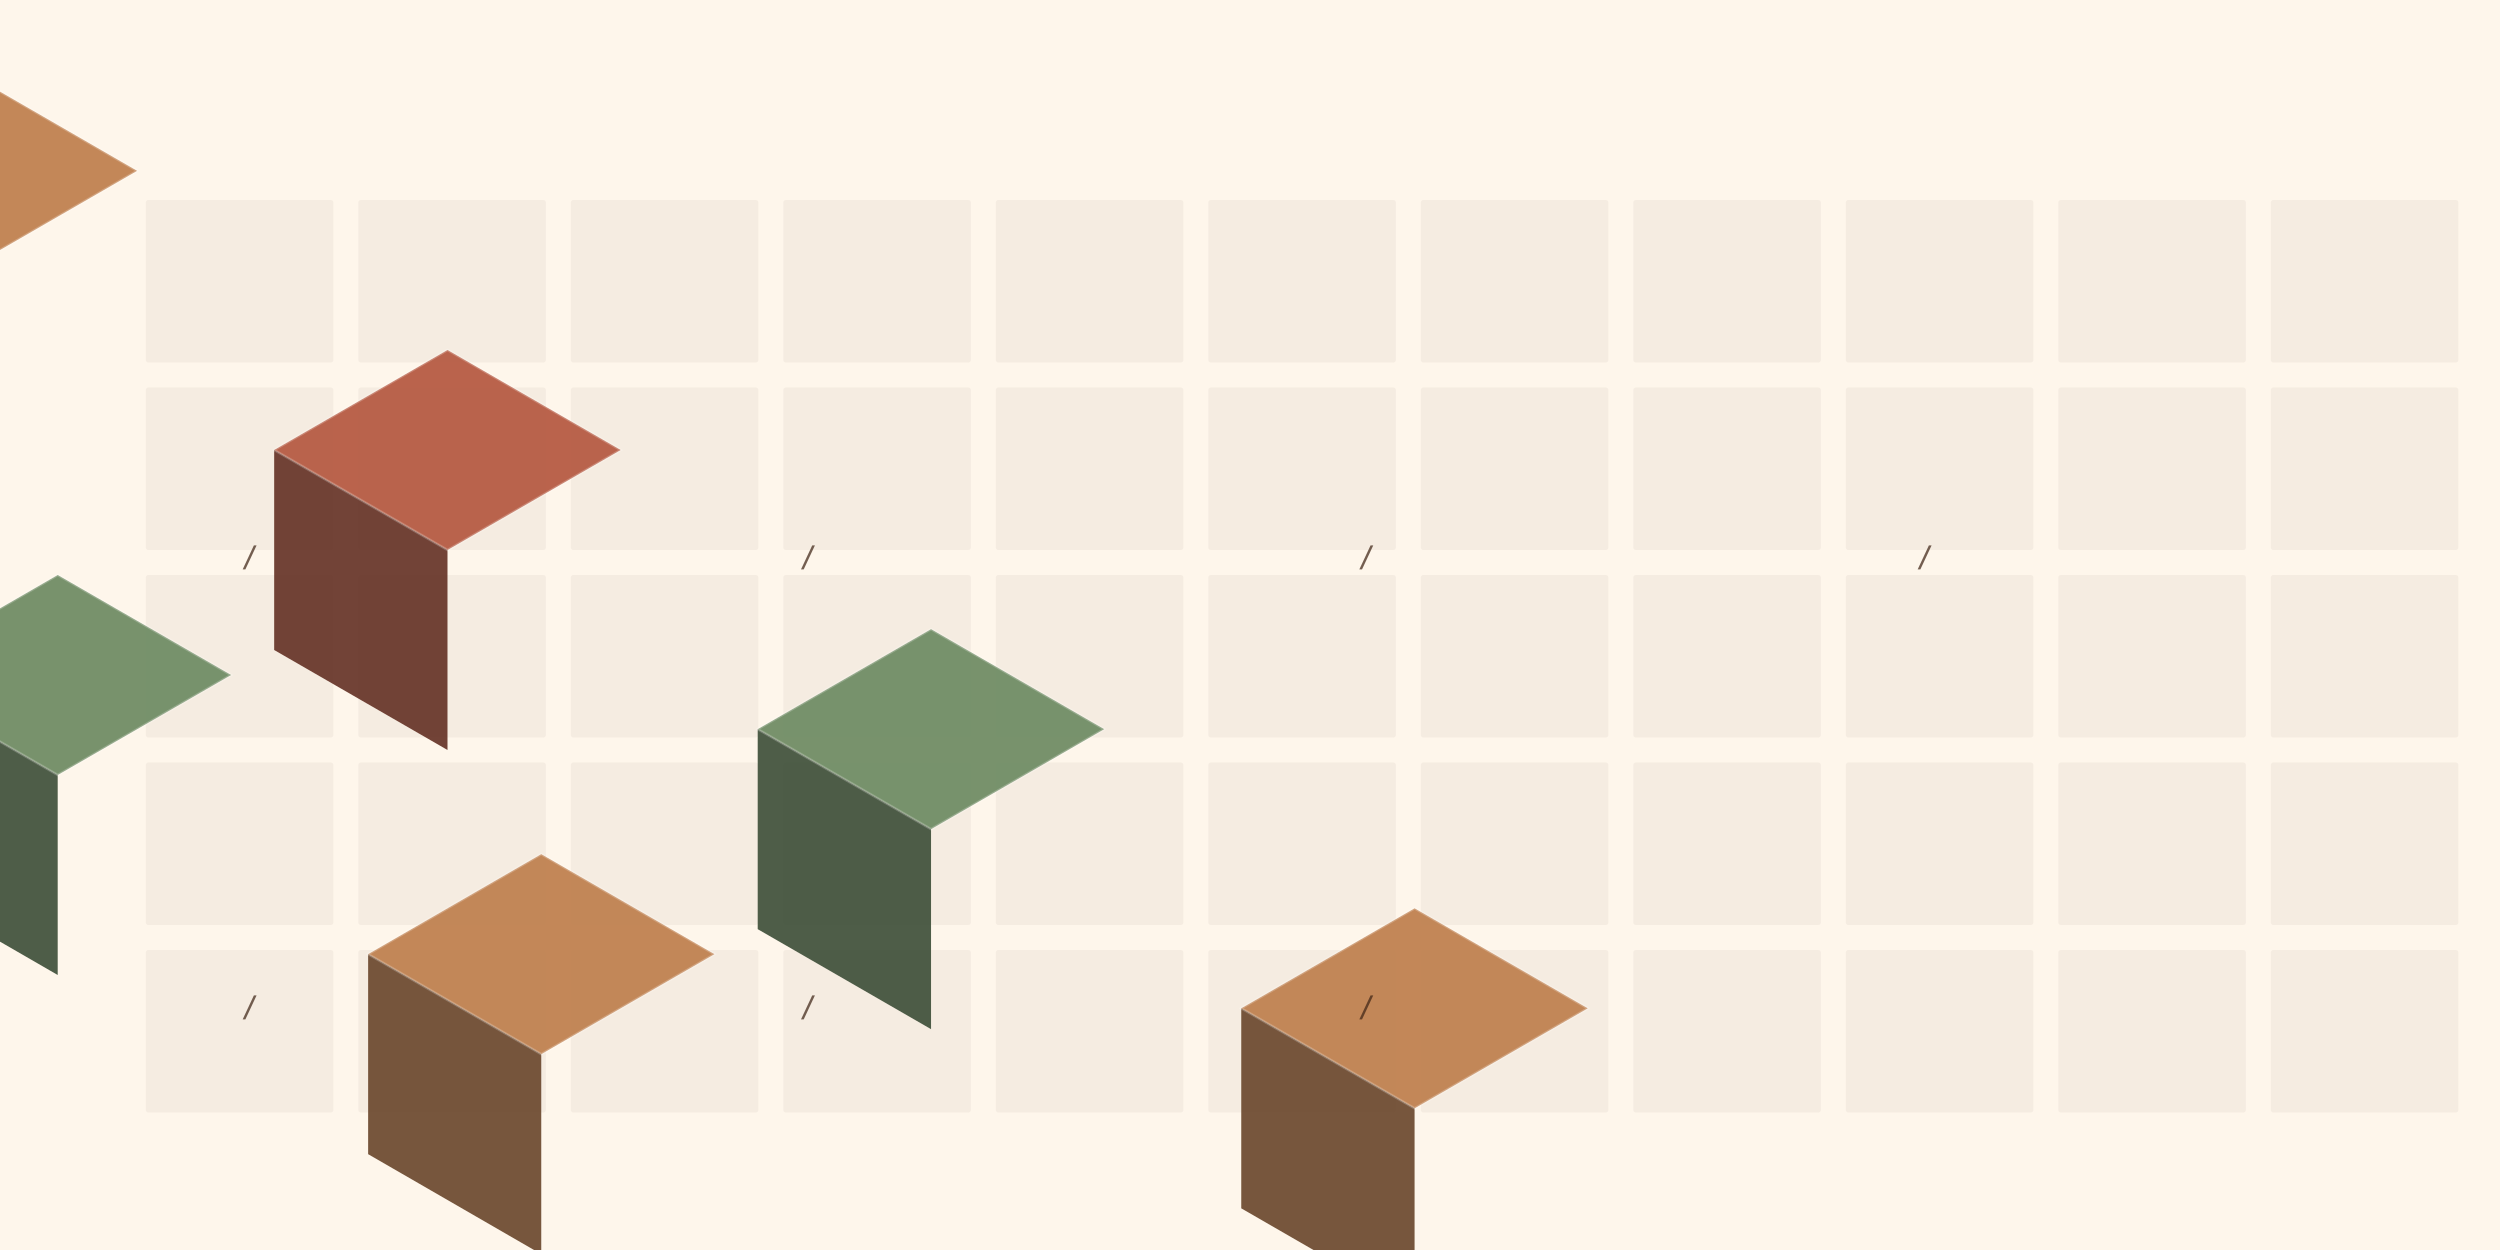
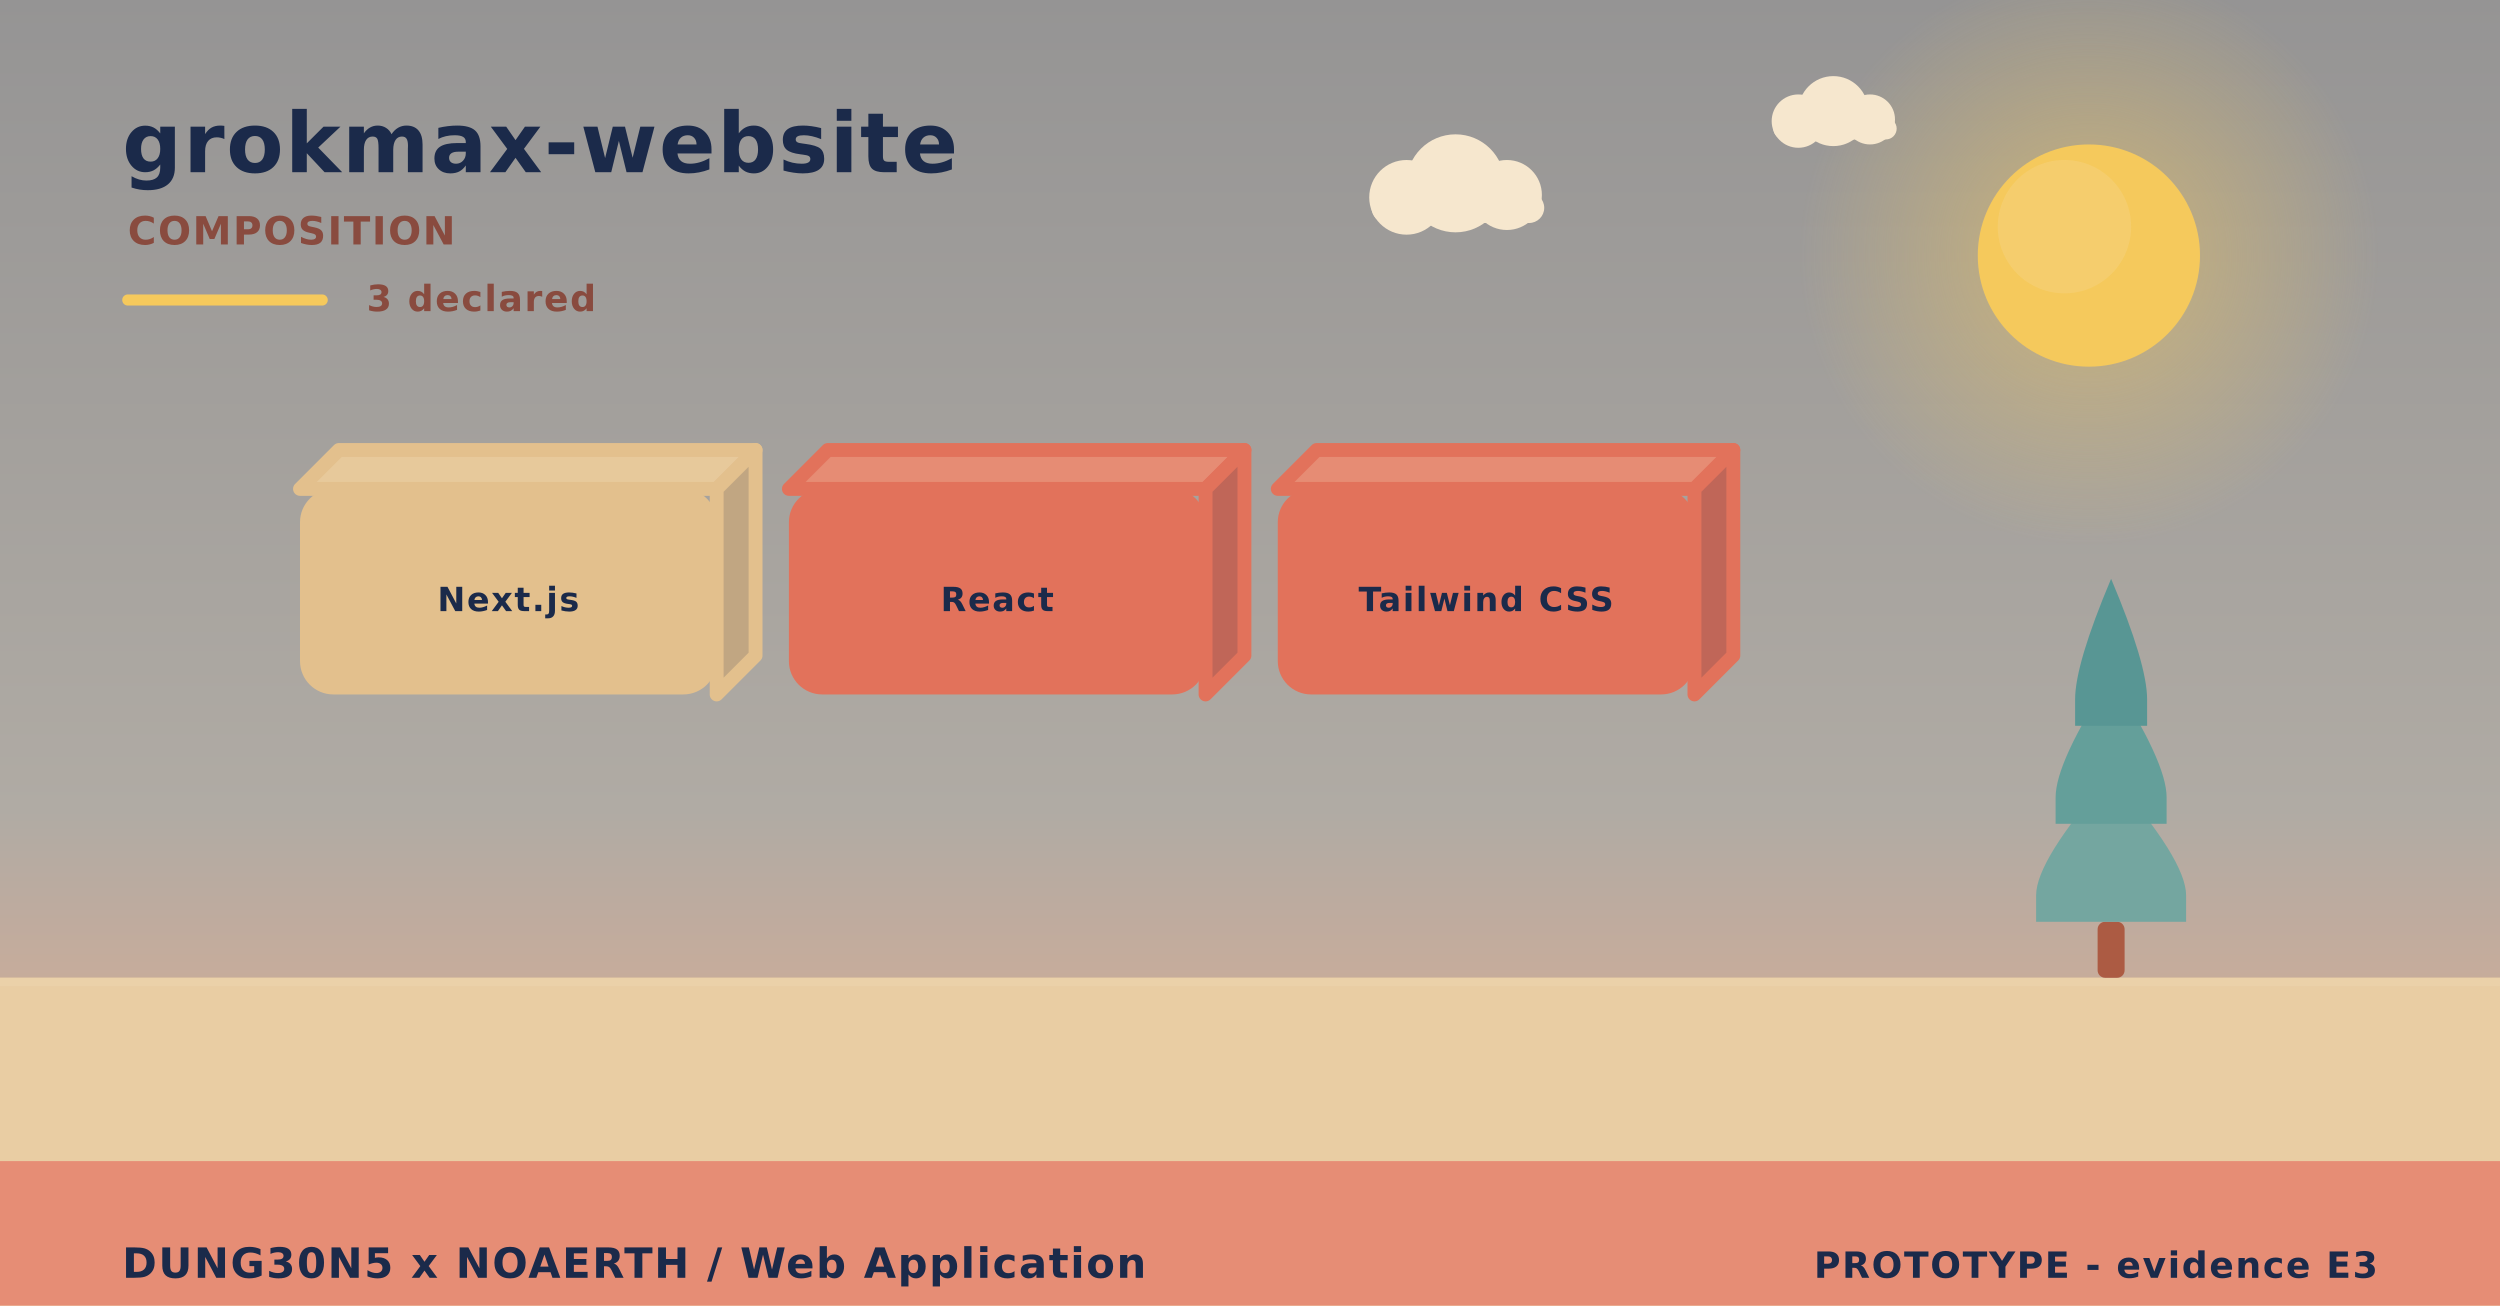
- <svg xmlns="http://www.w3.org/2000/svg" viewBox="0 0 1200 600" width="1200" height="600" role="img" aria-label="grokmax-website component map">
-   <rect width="1200" height="600" fill="#fef6eb" />
-   <defs>
-     <linearGradient id="gc" x1="0" y1="0" x2="1" y2="1">
-       <stop offset="0%" stop-color="#be7e4c" />
-       <stop offset="100%" stop-color="#b4573f" />
-     </linearGradient>
-   </defs>
-   <rect x="70.00" y="96.00" width="90.00" height="78.00" rx="1.20" fill="#3f2516" opacity="0.05" />
-   <rect x="172.00" y="96.00" width="90.00" height="78.00" rx="1.20" fill="#3f2516" opacity="0.05" />
-   <rect x="274.00" y="96.00" width="90.00" height="78.00" rx="1.20" fill="#3f2516" opacity="0.05" />
-   <rect x="376.00" y="96.00" width="90.00" height="78.00" rx="1.20" fill="#3f2516" opacity="0.05" />
-   <rect x="478.00" y="96.00" width="90.00" height="78.00" rx="1.20" fill="#3f2516" opacity="0.05" />
-   <rect x="580.00" y="96.00" width="90.00" height="78.00" rx="1.20" fill="#3f2516" opacity="0.05" />
-   <rect x="682.00" y="96.00" width="90.00" height="78.00" rx="1.20" fill="#3f2516" opacity="0.05" />
-   <rect x="784.00" y="96.00" width="90.00" height="78.00" rx="1.20" fill="#3f2516" opacity="0.05" />
-   <rect x="886.00" y="96.00" width="90.00" height="78.00" rx="1.20" fill="#3f2516" opacity="0.05" />
-   <rect x="988.00" y="96.00" width="90.00" height="78.00" rx="1.20" fill="#3f2516" opacity="0.05" />
-   <rect x="1090.00" y="96.00" width="90.00" height="78.00" rx="1.20" fill="#3f2516" opacity="0.05" />
-   <rect x="70.00" y="186.00" width="90.00" height="78.00" rx="1.20" fill="#3f2516" opacity="0.05" />
-   <rect x="172.00" y="186.00" width="90.00" height="78.00" rx="1.20" fill="#3f2516" opacity="0.05" />
-   <rect x="274.00" y="186.00" width="90.00" height="78.00" rx="1.20" fill="#3f2516" opacity="0.05" />
-   <rect x="376.00" y="186.00" width="90.00" height="78.00" rx="1.20" fill="#3f2516" opacity="0.05" />
-   <rect x="478.00" y="186.00" width="90.00" height="78.00" rx="1.20" fill="#3f2516" opacity="0.05" />
-   <rect x="580.00" y="186.00" width="90.00" height="78.00" rx="1.20" fill="#3f2516" opacity="0.05" />
-   <rect x="682.00" y="186.00" width="90.00" height="78.00" rx="1.20" fill="#3f2516" opacity="0.05" />
-   <rect x="784.00" y="186.00" width="90.00" height="78.00" rx="1.20" fill="#3f2516" opacity="0.05" />
-   <rect x="886.00" y="186.00" width="90.00" height="78.00" rx="1.20" fill="#3f2516" opacity="0.05" />
-   <rect x="988.00" y="186.00" width="90.00" height="78.00" rx="1.20" fill="#3f2516" opacity="0.05" />
-   <rect x="1090.00" y="186.00" width="90.00" height="78.00" rx="1.20" fill="#3f2516" opacity="0.05" />
-   <rect x="70.00" y="276.00" width="90.00" height="78.00" rx="1.20" fill="#3f2516" opacity="0.05" />
-   <rect x="172.00" y="276.00" width="90.00" height="78.00" rx="1.20" fill="#3f2516" opacity="0.05" />
-   <rect x="274.00" y="276.00" width="90.00" height="78.00" rx="1.20" fill="#3f2516" opacity="0.05" />
-   <rect x="376.00" y="276.00" width="90.00" height="78.00" rx="1.20" fill="#3f2516" opacity="0.05" />
-   <rect x="478.00" y="276.00" width="90.00" height="78.00" rx="1.20" fill="#3f2516" opacity="0.05" />
-   <rect x="580.00" y="276.00" width="90.00" height="78.00" rx="1.20" fill="#3f2516" opacity="0.05" />
-   <rect x="682.00" y="276.00" width="90.00" height="78.00" rx="1.20" fill="#3f2516" opacity="0.05" />
-   <rect x="784.00" y="276.00" width="90.00" height="78.00" rx="1.20" fill="#3f2516" opacity="0.05" />
-   <rect x="886.00" y="276.00" width="90.00" height="78.00" rx="1.20" fill="#3f2516" opacity="0.05" />
-   <rect x="988.00" y="276.00" width="90.00" height="78.00" rx="1.20" fill="#3f2516" opacity="0.05" />
-   <rect x="1090.00" y="276.00" width="90.00" height="78.00" rx="1.20" fill="#3f2516" opacity="0.05" />
-   <rect x="70.00" y="366.00" width="90.00" height="78.00" rx="1.20" fill="#3f2516" opacity="0.05" />
-   <rect x="172.00" y="366.00" width="90.00" height="78.00" rx="1.20" fill="#3f2516" opacity="0.05" />
-   <rect x="274.00" y="366.00" width="90.00" height="78.00" rx="1.20" fill="#3f2516" opacity="0.05" />
-   <rect x="376.00" y="366.00" width="90.00" height="78.00" rx="1.20" fill="#3f2516" opacity="0.05" />
-   <rect x="478.00" y="366.00" width="90.00" height="78.00" rx="1.20" fill="#3f2516" opacity="0.05" />
-   <rect x="580.00" y="366.00" width="90.00" height="78.00" rx="1.20" fill="#3f2516" opacity="0.05" />
-   <rect x="682.00" y="366.00" width="90.00" height="78.00" rx="1.20" fill="#3f2516" opacity="0.05" />
-   <rect x="784.00" y="366.00" width="90.00" height="78.00" rx="1.20" fill="#3f2516" opacity="0.05" />
-   <rect x="886.00" y="366.00" width="90.00" height="78.00" rx="1.20" fill="#3f2516" opacity="0.05" />
-   <rect x="988.00" y="366.00" width="90.00" height="78.00" rx="1.20" fill="#3f2516" opacity="0.05" />
-   <rect x="1090.00" y="366.00" width="90.00" height="78.00" rx="1.20" fill="#3f2516" opacity="0.05" />
-   <rect x="70.00" y="456.00" width="90.00" height="78.00" rx="1.20" fill="#3f2516" opacity="0.05" />
-   <rect x="172.00" y="456.00" width="90.00" height="78.00" rx="1.20" fill="#3f2516" opacity="0.05" />
-   <rect x="274.00" y="456.00" width="90.00" height="78.00" rx="1.20" fill="#3f2516" opacity="0.05" />
-   <rect x="376.00" y="456.00" width="90.00" height="78.00" rx="1.20" fill="#3f2516" opacity="0.05" />
-   <rect x="478.00" y="456.00" width="90.00" height="78.00" rx="1.20" fill="#3f2516" opacity="0.05" />
-   <rect x="580.00" y="456.00" width="90.00" height="78.00" rx="1.20" fill="#3f2516" opacity="0.05" />
-   <rect x="682.00" y="456.00" width="90.00" height="78.00" rx="1.20" fill="#3f2516" opacity="0.05" />
-   <rect x="784.00" y="456.00" width="90.00" height="78.00" rx="1.20" fill="#3f2516" opacity="0.05" />
-   <rect x="886.00" y="456.00" width="90.00" height="78.00" rx="1.20" fill="#3f2516" opacity="0.05" />
-   <rect x="988.00" y="456.00" width="90.00" height="78.00" rx="1.20" fill="#3f2516" opacity="0.05" />
-   <rect x="1090.00" y="456.00" width="90.00" height="78.00" rx="1.20" fill="#3f2516" opacity="0.05" />
-   <g transform="rotate(0 120 140)">
-     <polygon points="-17.3,34.0 65.8,82.0 -17.3,130.0 -100.5,82.0" fill="#be7e4c" opacity="0.92" />
-     <polygon points="-100.5,82.0 -17.3,130.0 -17.3,226.0 -100.5,178.0" fill="#68452a" opacity="0.9" />
-     <polygon points="-17.3,34.0 65.8,82.0 -17.3,130.0 -100.5,82.0" fill="none" stroke="rgba(255,255,255,0.220)" stroke-width="1.2" />
-     <animateTransform attributeName="transform" type="rotate" values="-32.0 0.00 0.00 0.0 0.00 0.00" dur="5.55s" begin="0.0s" repeatCount="indefinite" />
+ <svg xmlns="http://www.w3.org/2000/svg" width="900" height="470" viewBox="0 0 900 470" role="img" aria-label="grokmax-website - how it is composed">
+   <linearGradient id="skyc" x1="0" y1="0" x2="0" y2="1">
+     <stop offset="0" stop-color="#959494" />
+     <stop offset="0.62" stop-color="#b0aba4" />
+     <stop offset="1" stop-color="#f3ad8a" />
+   </linearGradient>
+   <rect width="900" height="470" fill="url(#skyc)" />
+   <radialGradient id="sunc">
+     <stop offset="0.35" stop-color="#f5c95c" stop-opacity="0.34" />
+     <stop offset="1" stop-color="#f5c95c" stop-opacity="0" />
+   </radialGradient>
+   <circle cx="752" cy="92" r="104" fill="url(#sunc)" />
+   <circle cx="752" cy="92" r="40" fill="#f5c95c" />
+   <circle cx="743.2" cy="81.6" r="24" fill="#f5d27e" opacity="0.5" />
+   <g>
+     <circle cx="524" cy="66" r="17.64" fill="#f6e7ce" />
+     <circle cx="506.36" cy="71.04" r="13.44" fill="#f6e7ce" />
+     <circle cx="542.48" cy="70.2" r="12.6" fill="#f6e7ce" />
+     <rect x="493.76" y="69.36" width="62.16" height="10.92" rx="5.46" fill="#f6e7ce" />
+     <animateTransform attributeName="transform" type="translate" values="0 0;24 0;0 0" dur="36s" begin="0s" repeatCount="indefinite" />
  </g>
-   <text x="120" y="272" font-family="ui-monospace,Menlo,monospace" font-size="14" fill="rgba(63,37,22,0.720)" text-anchor="middle">/</text>
-   <g transform="rotate(0 388 140)">
-     <polygon points="214.8,168.0 297.9,216.0 214.8,264.0 131.6,216.0" fill="#b4573f" opacity="0.92" />
-     <polygon points="131.6,216.0 214.8,264.0 214.8,360.0 131.6,312.0" fill="#633023" opacity="0.9" />
-     <polygon points="214.8,168.0 297.9,216.0 214.8,264.0 131.6,216.0" fill="none" stroke="rgba(255,255,255,0.220)" stroke-width="1.2" />
-     <animateTransform attributeName="transform" type="rotate" values="-32.0 0.00 0.00 0.0 0.00 0.00" dur="5.55s" begin="0.4s" repeatCount="indefinite" />
+   <g>
+     <circle cx="660" cy="40" r="12.6" fill="#f6e7ce" />
+     <circle cx="647.4" cy="43.6" r="9.6" fill="#f6e7ce" />
+     <circle cx="673.2" cy="43" r="9" fill="#f6e7ce" />
+     <rect x="638.4" y="42.4" width="44.4" height="7.8" rx="3.9" fill="#f6e7ce" />
+     <animateTransform attributeName="transform" type="translate" values="0 0;-18 0;0 0" dur="46s" begin="3s" repeatCount="indefinite" />
  </g>
-   <text x="388" y="272" font-family="ui-monospace,Menlo,monospace" font-size="14" fill="rgba(63,37,22,0.720)" text-anchor="middle">/</text>
-   <g transform="rotate(0 656 140)">
-     <polygon points="446.9,302.0 530.0,350.0 446.9,398.0 363.7,350.0" fill="#6c8a62" opacity="0.92" />
-     <polygon points="363.7,350.0 446.9,398.0 446.9,494.0 363.7,446.0" fill="#3b4c36" opacity="0.9" />
-     <polygon points="446.9,302.0 530.0,350.0 446.9,398.0 363.7,350.0" fill="none" stroke="rgba(255,255,255,0.220)" stroke-width="1.2" />
-     <animateTransform attributeName="transform" type="rotate" values="-32.0 0.00 0.00 0.0 0.00 0.00" dur="5.55s" begin="0.8s" repeatCount="indefinite" />
+   <rect x="0" y="352" width="900" height="118" fill="#e9cda3" />
+   <rect x="0" y="352" width="900" height="3" fill="#ebd1a9" />
+   <text x="44" y="62" font-family="Verdana,DejaVu Sans,sans-serif" font-size="30" font-weight="700" letter-spacing="0.6" fill="#1b2a4a" text-anchor="start">grokmax-website</text>
+   <text x="46" y="88" font-family="Verdana,DejaVu Sans,sans-serif" font-size="14" font-weight="700" letter-spacing="0.6" fill="#894b3f" text-anchor="start">COMPOSITION</text>
+   <rect x="44" y="106" width="74" height="4" rx="2" fill="#f5c95c" />
+   <text x="132" y="112" font-family="Verdana,DejaVu Sans,sans-serif" font-size="13" font-weight="700" letter-spacing="0.6" fill="#894b3f" text-anchor="start">3 declared</text>
+   <g>
+     <path d="M108,176 L258,176 L272,162 L122,162 Z" fill="#e7c99b" stroke="#e3c08d" stroke-width="5" stroke-linejoin="round" />
+     <path d="M258,176 L272,162 L272,236 L258,250 Z" fill="#c1a682" stroke="#e3c08d" stroke-width="5" stroke-linejoin="round" />
+     <rect x="108" y="176" width="150" height="74" rx="12" fill="#e3c08d" />
+     <animateTransform attributeName="transform" type="translate" values="0 10;0 0" dur="0.75s" begin="0s" fill="freeze" />
  </g>
-   <text x="656" y="272" font-family="ui-monospace,Menlo,monospace" font-size="14" fill="rgba(63,37,22,0.720)" text-anchor="middle">/</text>
-   <g transform="rotate(0 924 140)">
-     <polygon points="679.0,436.0 762.1,484.0 679.0,532.0 595.8,484.0" fill="#be7e4c" opacity="0.92" />
-     <polygon points="595.8,484.0 679.0,532.0 679.0,628.0 595.8,580.0" fill="#68452a" opacity="0.9" />
-     <polygon points="679.0,436.0 762.1,484.0 679.0,532.0 595.8,484.0" fill="none" stroke="rgba(255,255,255,0.220)" stroke-width="1.2" />
-     <animateTransform attributeName="transform" type="rotate" values="-32.0 0.00 0.00 0.0 0.00 0.00" dur="5.55s" begin="1.2s" repeatCount="indefinite" />
+   <text x="183" y="220" font-family="Verdana,DejaVu Sans,sans-serif" font-size="12" font-weight="700" letter-spacing="0.6" fill="#1b2a4a" text-anchor="middle">Next.js</text>
+   <g>
+     <path d="M284,176 L434,176 L448,162 L298,162 Z" fill="#e68c74" stroke="#e2725b" stroke-width="5" stroke-linejoin="round" />
+     <path d="M434,176 L448,162 L448,236 L434,250 Z" fill="#c06658" stroke="#e2725b" stroke-width="5" stroke-linejoin="round" />
+     <rect x="284" y="176" width="150" height="74" rx="12" fill="#e2725b" />
+     <animateTransform attributeName="transform" type="translate" values="0 10;0 0" dur="0.75s" begin="0.16s" fill="freeze" />
  </g>
-   <text x="924" y="272" font-family="ui-monospace,Menlo,monospace" font-size="14" fill="rgba(63,37,22,0.720)" text-anchor="middle">/</text>
-   <g transform="rotate(0 120 356)">
-     <polygon points="-204.4,142.0 -121.2,190.0 -204.4,238.0 -287.5,190.0" fill="#b4573f" opacity="0.92" />
-     <polygon points="-287.5,190.0 -204.4,238.0 -204.4,334.0 -287.5,286.0" fill="#633023" opacity="0.9" />
-     <polygon points="-204.4,142.0 -121.2,190.0 -204.4,238.0 -287.5,190.0" fill="none" stroke="rgba(255,255,255,0.220)" stroke-width="1.2" />
-     <animateTransform attributeName="transform" type="rotate" values="-32.0 0.00 0.00 0.0 0.00 0.00" dur="5.55s" begin="1.6s" repeatCount="indefinite" />
+   <text x="359" y="220" font-family="Verdana,DejaVu Sans,sans-serif" font-size="12" font-weight="700" letter-spacing="0.6" fill="#1b2a4a" text-anchor="middle">React</text>
+   <g>
+     <path d="M460,176 L610,176 L624,162 L474,162 Z" fill="#e68c74" stroke="#e2725b" stroke-width="5" stroke-linejoin="round" />
+     <path d="M610,176 L624,162 L624,236 L610,250 Z" fill="#c06658" stroke="#e2725b" stroke-width="5" stroke-linejoin="round" />
+     <rect x="460" y="176" width="150" height="74" rx="12" fill="#e2725b" />
+     <animateTransform attributeName="transform" type="translate" values="0 10;0 0" dur="0.75s" begin="0.32s" fill="freeze" />
  </g>
-   <text x="120" y="488" font-family="ui-monospace,Menlo,monospace" font-size="14" fill="rgba(63,37,22,0.720)" text-anchor="middle">/</text>
-   <g transform="rotate(0 388 356)">
-     <polygon points="27.7,276.0 110.9,324.0 27.7,372.0 -55.4,324.0" fill="#6c8a62" opacity="0.92" />
-     <polygon points="-55.4,324.0 27.7,372.0 27.7,468.0 -55.4,420.0" fill="#3b4c36" opacity="0.9" />
-     <polygon points="27.7,276.0 110.9,324.0 27.7,372.0 -55.4,324.0" fill="none" stroke="rgba(255,255,255,0.220)" stroke-width="1.2" />
-     <animateTransform attributeName="transform" type="rotate" values="-32.0 0.00 0.00 0.0 0.00 0.00" dur="5.55s" begin="2.0s" repeatCount="indefinite" />
-   </g>
-   <text x="388" y="488" font-family="ui-monospace,Menlo,monospace" font-size="14" fill="rgba(63,37,22,0.720)" text-anchor="middle">/</text>
-   <g transform="rotate(0 656 356)">
-     <polygon points="259.8,410.0 342.9,458.0 259.8,506.0 176.7,458.0" fill="#be7e4c" opacity="0.92" />
-     <polygon points="176.7,458.0 259.8,506.0 259.8,602.0 176.7,554.0" fill="#68452a" opacity="0.9" />
-     <polygon points="259.8,410.0 342.9,458.0 259.8,506.0 176.7,458.0" fill="none" stroke="rgba(255,255,255,0.220)" stroke-width="1.2" />
-     <animateTransform attributeName="transform" type="rotate" values="-32.0 0.00 0.00 0.0 0.00 0.00" dur="5.55s" begin="2.4s" repeatCount="indefinite" />
-   </g>
-   <text x="656" y="488" font-family="ui-monospace,Menlo,monospace" font-size="14" fill="rgba(63,37,22,0.720)" text-anchor="middle">/</text>
+   <text x="535" y="220" font-family="Verdana,DejaVu Sans,sans-serif" font-size="12" font-weight="700" letter-spacing="0.6" fill="#1b2a4a" text-anchor="middle">Tailwind CSS</text>
+   <rect x="755.14" y="331.84" width="9.72" height="20.16" rx="2.7" fill="#ac5b43" />
+   <path d="M760,278.92 Q733,309.61 733,322.31 Q733,331.84 733,331.84 L787,331.84 Q787,331.84 787,322.31 Q787,309.61 760,278.92 Z" fill="#74a6a0" />
+   <path d="M760,243.64 Q740.02,274.33 740.02,287.03 Q740.02,296.56 740.02,296.56 L779.98,296.56 Q779.98,296.56 779.98,287.03 Q779.98,274.33 760,243.64 Z" fill="#649f9a" />
+   <path d="M760,208.36 Q747.04,239.05 747.04,251.75 Q747.04,261.28 747.04,261.28 L772.96,261.28 Q772.96,261.28 772.96,251.75 Q772.96,239.05 760,208.36 Z" fill="#589694" />
+   <rect x="0" y="418" width="900" height="52" rx="0" fill="#e68972" opacity="0.94" />
+   <text x="44" y="460" font-family="Verdana,DejaVu Sans,sans-serif" font-size="15" font-weight="700" letter-spacing="0.6" fill="#1b2a4a" text-anchor="start">DUNG30N5 x NOAERTH  /  Web Application</text>
+   <text x="856" y="460" font-family="Verdana,DejaVu Sans,sans-serif" font-size="13" font-weight="700" letter-spacing="0.6" fill="#1b2a4a" text-anchor="end">PROTOTYPE  -  evidence E3</text>
</svg>
